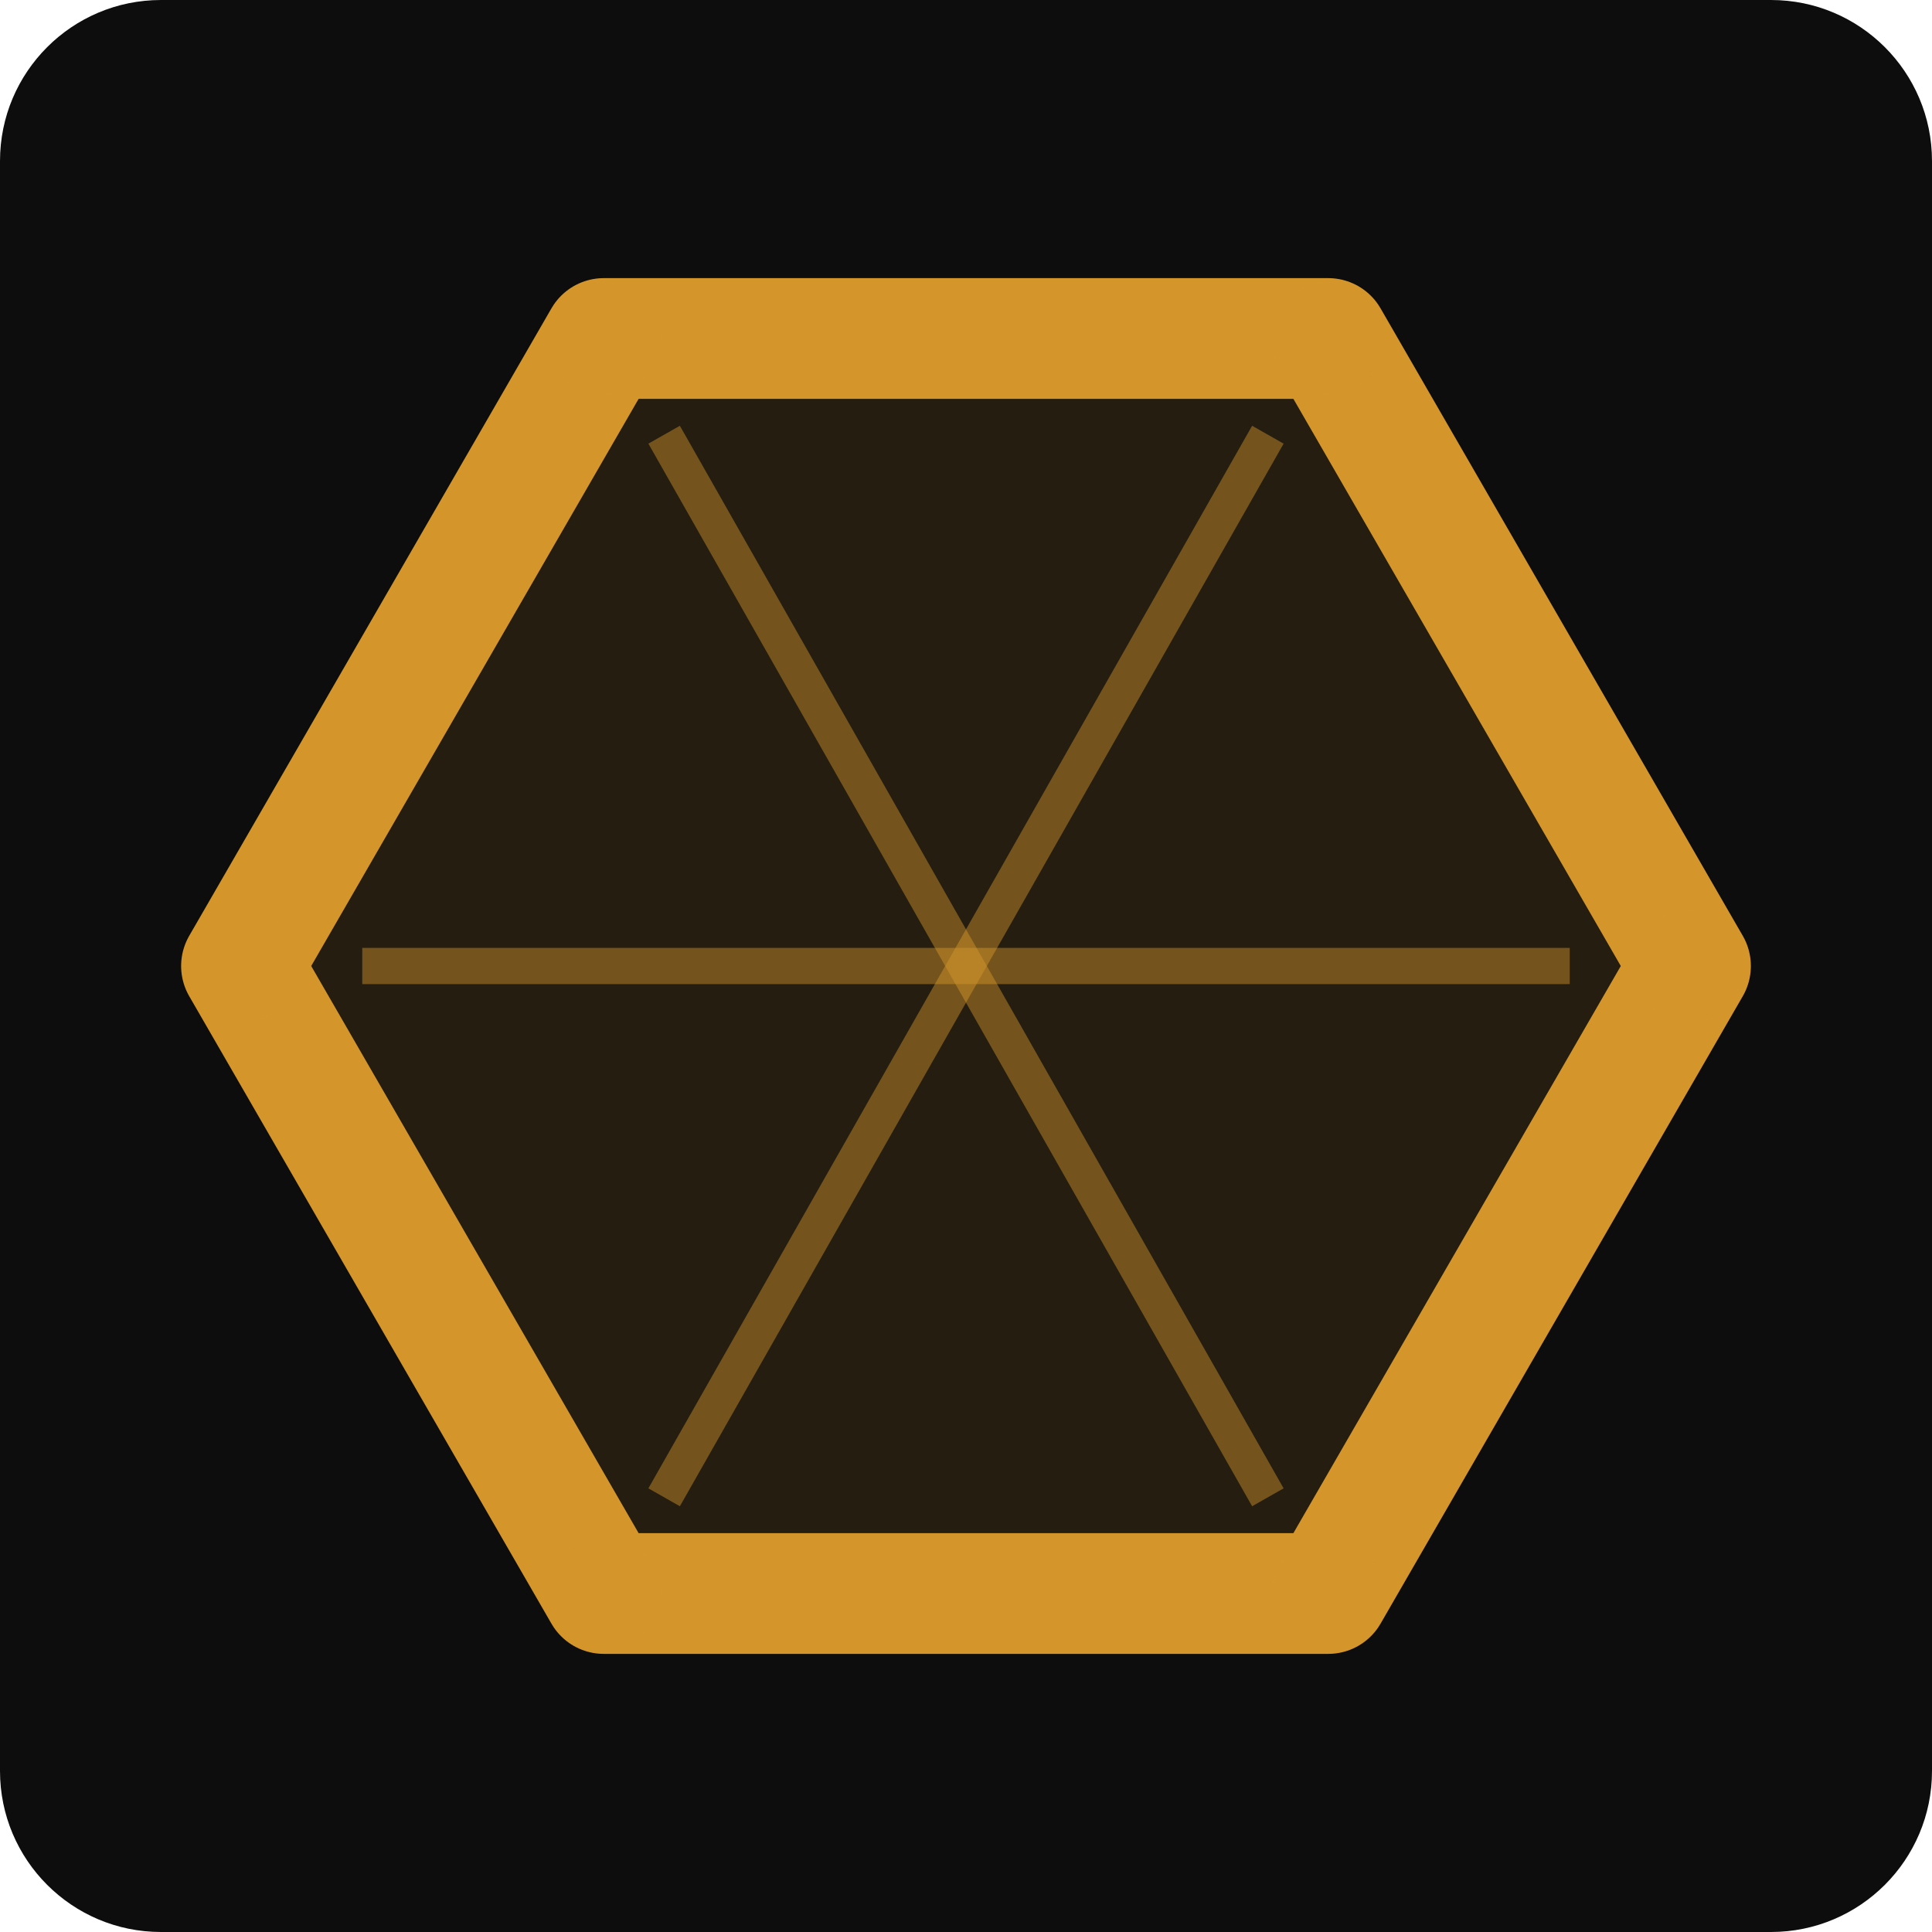
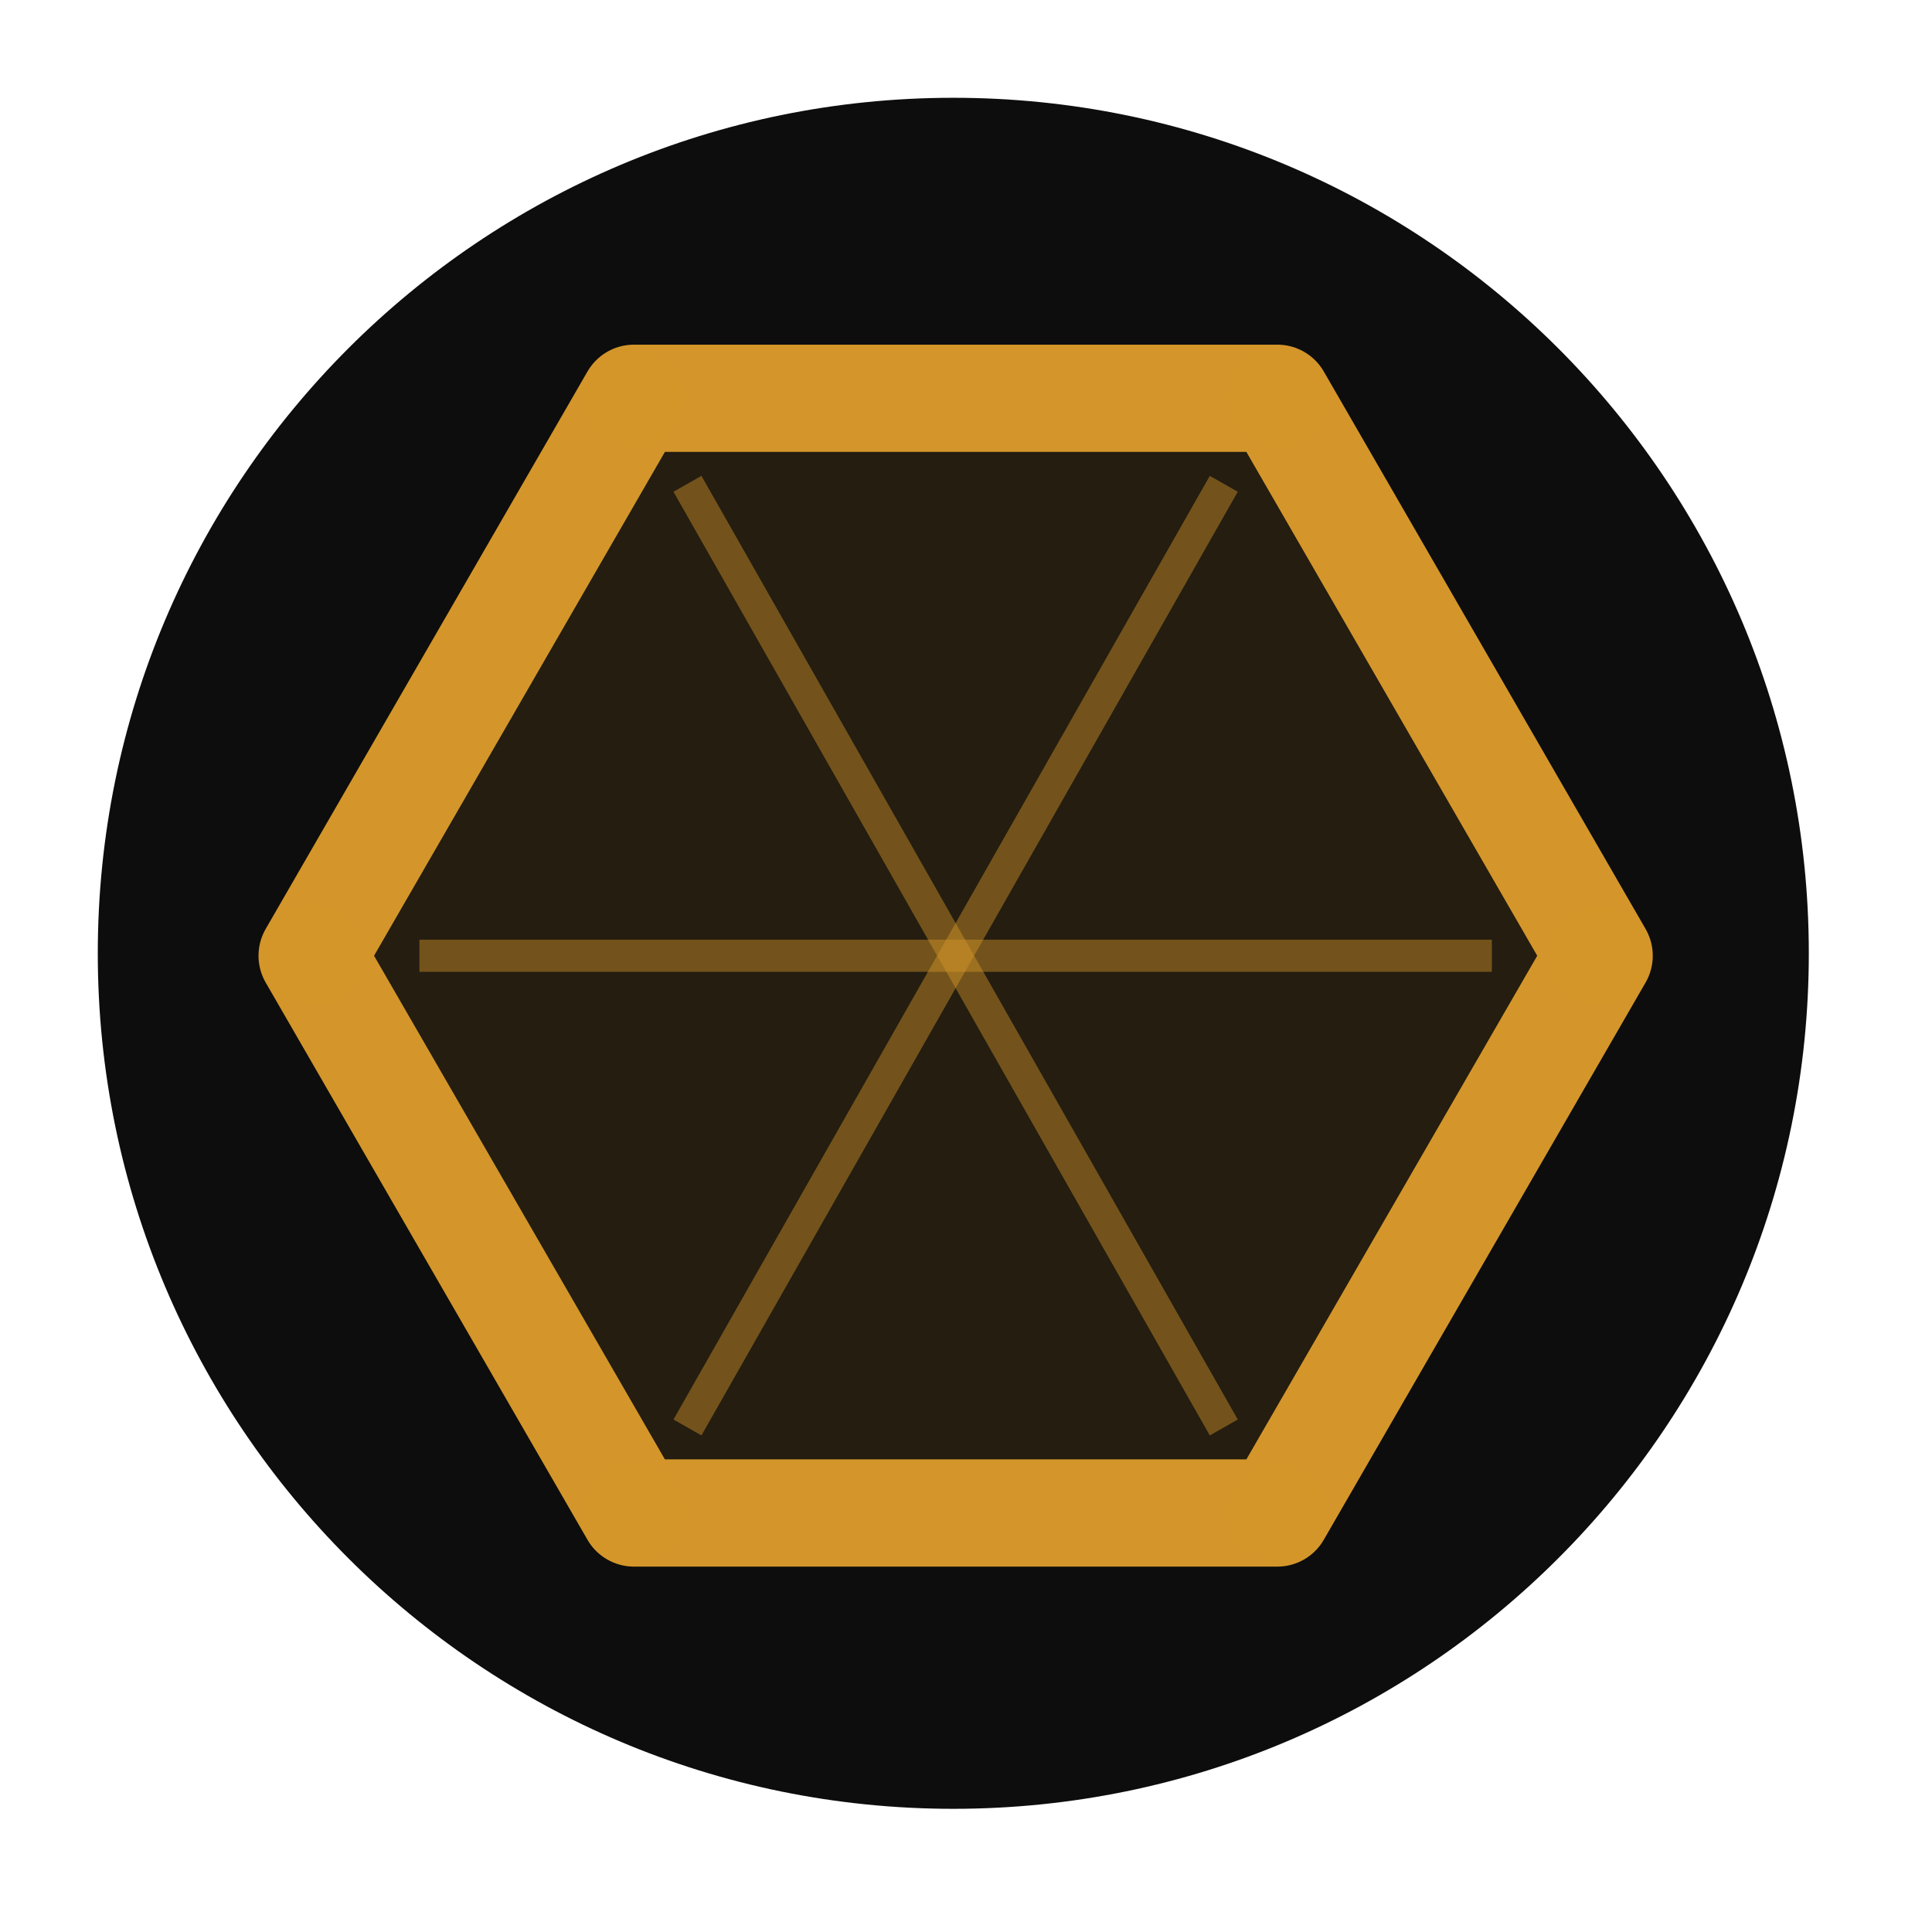
- <svg xmlns="http://www.w3.org/2000/svg" viewBox="0 0 48 48" fill="none">
-   <rect width="48" height="48" fill="#0d0d0d" rx="4" />
-   <polygon points="42,24 33,39.59 15,39.59 6,24 15,8.41 33,8.41" stroke="#d4962a" stroke-width="3" stroke-linejoin="round" fill="#d4962a" fill-opacity="0.12" />
-   <line x1="39" y1="24" x2="9" y2="24" stroke="#d4962a" stroke-width="0.9" opacity="0.45" />
-   <line x1="31.5" y1="37.2" x2="16.5" y2="10.8" stroke="#d4962a" stroke-width="0.9" opacity="0.45" />
-   <line x1="16.5" y1="37.2" x2="31.5" y2="10.8" stroke="#d4962a" stroke-width="0.9" opacity="0.45" />
-   <circle cx="42" cy="24" r="1.4" fill="#d4962a" opacity="0.85" />
-   <circle cx="33" cy="39.59" r="1.4" fill="#d4962a" opacity="0.85" />
-   <circle cx="15" cy="39.59" r="1.4" fill="#d4962a" opacity="0.85" />
-   <circle cx="6" cy="24" r="1.4" fill="#d4962a" opacity="0.85" />
-   <circle cx="15" cy="8.41" r="1.4" fill="#d4962a" opacity="0.85" />
-   <circle cx="33" cy="8.41" r="1.4" fill="#d4962a" opacity="0.85" />
+ <svg xmlns="http://www.w3.org/2000/svg" width="50" zoomAndPan="magnify" viewBox="0 0 37.5 37.5" height="50" preserveAspectRatio="xMidYMid meet" version="1.0">
+   <defs>
+     <clipPath id="630a3ecd1b">
+       <path d="M 1.898 1.898 L 35.203 1.898 L 35.203 35.203 L 1.898 35.203 Z M 1.898 1.898 " clip-rule="nonzero" />
+     </clipPath>
+     <clipPath id="950e0a22eb">
+       <path d="M 1.898 18.504 C 1.898 27.676 9.332 35.109 18.504 35.109 C 27.676 35.109 35.109 27.676 35.109 18.504 C 35.109 9.332 27.676 1.898 18.504 1.898 C 9.332 1.898 1.898 9.332 1.898 18.504 Z M 1.898 18.504 " clip-rule="nonzero" />
+     </clipPath>
+     <clipPath id="592a98d51a">
+       <path d="M 6 7 L 32 7 L 32 30 L 6 30 Z M 6 7 " clip-rule="nonzero" />
+     </clipPath>
+     <clipPath id="6ad4f226a4">
+       <path d="M 1.898 18.504 C 1.898 27.676 9.332 35.109 18.504 35.109 C 27.676 35.109 35.109 27.676 35.109 18.504 C 35.109 9.332 27.676 1.898 18.504 1.898 C 9.332 1.898 1.898 9.332 1.898 18.504 Z M 1.898 18.504 " clip-rule="nonzero" />
+     </clipPath>
+     <clipPath id="5a53f3cfd8">
+       <path d="M 5 6 L 33 6 L 33 31 L 5 31 Z M 5 6 " clip-rule="nonzero" />
+     </clipPath>
+     <clipPath id="56a3798131">
+       <path d="M 1.898 18.504 C 1.898 27.676 9.332 35.109 18.504 35.109 C 27.676 35.109 35.109 27.676 35.109 18.504 C 35.109 9.332 27.676 1.898 18.504 1.898 C 9.332 1.898 1.898 9.332 1.898 18.504 Z M 1.898 18.504 " clip-rule="nonzero" />
+     </clipPath>
+     <clipPath id="23ad65ff86">
+       <path d="M 7 18 L 30 18 L 30 19 L 7 19 Z M 7 18 " clip-rule="nonzero" />
+     </clipPath>
+     <clipPath id="cc7cf7f6cd">
+       <path d="M 1.898 18.504 C 1.898 27.676 9.332 35.109 18.504 35.109 C 27.676 35.109 35.109 27.676 35.109 18.504 C 35.109 9.332 27.676 1.898 18.504 1.898 C 9.332 1.898 1.898 9.332 1.898 18.504 Z M 1.898 18.504 " clip-rule="nonzero" />
+     </clipPath>
+     <clipPath id="8c2a1ca19b">
+       <path d="M 9 5 L 28 5 L 28 32 L 9 32 Z M 9 5 " clip-rule="nonzero" />
+     </clipPath>
+     <clipPath id="6ec3fc6933">
+       <path d="M 1.898 18.504 C 1.898 27.676 9.332 35.109 18.504 35.109 C 27.676 35.109 35.109 27.676 35.109 18.504 C 35.109 9.332 27.676 1.898 18.504 1.898 C 9.332 1.898 1.898 9.332 1.898 18.504 Z M 1.898 18.504 " clip-rule="nonzero" />
+     </clipPath>
+     <clipPath id="0421e2a645">
+       <path d="M 30 17 L 33 17 L 33 20 L 30 20 Z M 30 17 " clip-rule="nonzero" />
+     </clipPath>
+     <clipPath id="94c0a233f9">
+       <path d="M 1.898 18.504 C 1.898 27.676 9.332 35.109 18.504 35.109 C 27.676 35.109 35.109 27.676 35.109 18.504 C 35.109 9.332 27.676 1.898 18.504 1.898 C 9.332 1.898 1.898 9.332 1.898 18.504 Z M 1.898 18.504 " clip-rule="nonzero" />
+     </clipPath>
+     <clipPath id="cffacf5a24">
+       <path d="M 23 28 L 26 28 L 26 31 L 23 31 Z M 23 28 " clip-rule="nonzero" />
+     </clipPath>
+     <clipPath id="d13cfedb9a">
+       <path d="M 1.898 18.504 C 1.898 27.676 9.332 35.109 18.504 35.109 C 27.676 35.109 35.109 27.676 35.109 18.504 C 35.109 9.332 27.676 1.898 18.504 1.898 C 9.332 1.898 1.898 9.332 1.898 18.504 Z M 1.898 18.504 " clip-rule="nonzero" />
+     </clipPath>
+     <clipPath id="d5eb5d8965">
+       <path d="M 11 28 L 14 28 L 14 31 L 11 31 Z M 11 28 " clip-rule="nonzero" />
+     </clipPath>
+     <clipPath id="d21b8d5f2a">
+       <path d="M 1.898 18.504 C 1.898 27.676 9.332 35.109 18.504 35.109 C 27.676 35.109 35.109 27.676 35.109 18.504 C 35.109 9.332 27.676 1.898 18.504 1.898 C 9.332 1.898 1.898 9.332 1.898 18.504 Z M 1.898 18.504 " clip-rule="nonzero" />
+     </clipPath>
+     <clipPath id="f614c1f8cc">
+       <path d="M 5 17 L 8 17 L 8 20 L 5 20 Z M 5 17 " clip-rule="nonzero" />
+     </clipPath>
+     <clipPath id="12bf20214c">
+       <path d="M 1.898 18.504 C 1.898 27.676 9.332 35.109 18.504 35.109 C 27.676 35.109 35.109 27.676 35.109 18.504 C 35.109 9.332 27.676 1.898 18.504 1.898 C 9.332 1.898 1.898 9.332 1.898 18.504 Z M 1.898 18.504 " clip-rule="nonzero" />
+     </clipPath>
+     <clipPath id="af69ebe921">
+       <path d="M 11 6 L 14 6 L 14 9 L 11 9 Z M 11 6 " clip-rule="nonzero" />
+     </clipPath>
+     <clipPath id="8b0614cd28">
+       <path d="M 1.898 18.504 C 1.898 27.676 9.332 35.109 18.504 35.109 C 27.676 35.109 35.109 27.676 35.109 18.504 C 35.109 9.332 27.676 1.898 18.504 1.898 C 9.332 1.898 1.898 9.332 1.898 18.504 Z M 1.898 18.504 " clip-rule="nonzero" />
+     </clipPath>
+     <clipPath id="e9d0ba5f94">
+       <path d="M 23 6 L 26 6 L 26 9 L 23 9 Z M 23 6 " clip-rule="nonzero" />
+     </clipPath>
+     <clipPath id="a34c120211">
+       <path d="M 1.898 18.504 C 1.898 27.676 9.332 35.109 18.504 35.109 C 27.676 35.109 35.109 27.676 35.109 18.504 C 35.109 9.332 27.676 1.898 18.504 1.898 C 9.332 1.898 1.898 9.332 1.898 18.504 Z M 1.898 18.504 " clip-rule="nonzero" />
+     </clipPath>
+   </defs>
+   <g clip-path="url(#630a3ecd1b)">
+     <g clip-path="url(#950e0a22eb)">
+       <path fill="#0d0d0d" d="M 4.672 1.898 L 32.426 1.898 C 32.797 1.898 33.148 1.969 33.488 2.109 C 33.828 2.25 34.129 2.449 34.391 2.711 C 34.648 2.969 34.852 3.27 34.992 3.609 C 35.133 3.949 35.203 4.305 35.203 4.672 L 35.203 32.426 C 35.203 32.797 35.133 33.148 34.992 33.488 C 34.852 33.828 34.648 34.129 34.391 34.391 C 34.129 34.648 33.828 34.852 33.488 34.992 C 33.148 35.133 32.797 35.203 32.426 35.203 L 4.672 35.203 C 4.305 35.203 3.949 35.133 3.609 34.992 C 3.27 34.852 2.969 34.648 2.711 34.391 C 2.449 34.129 2.25 33.828 2.109 33.488 C 1.969 33.148 1.898 32.797 1.898 32.426 L 1.898 4.672 C 1.898 4.305 1.969 3.949 2.109 3.609 C 2.25 3.27 2.449 2.969 2.711 2.711 C 2.969 2.449 3.27 2.25 3.609 2.109 C 3.949 1.969 4.305 1.898 4.672 1.898 Z M 4.672 1.898 " fill-opacity="1" fill-rule="nonzero" />
+     </g>
+   </g>
+   <g clip-path="url(#592a98d51a)">
+     <g clip-path="url(#6ad4f226a4)">
+       <path fill="#d4962a" d="M 31.039 18.551 L 24.793 29.367 L 12.305 29.367 L 6.059 18.551 L 12.305 7.73 L 24.793 7.73 Z M 31.039 18.551 " fill-opacity="0.12" fill-rule="nonzero" />
+     </g>
+   </g>
+   <g clip-path="url(#5a53f3cfd8)">
+     <g clip-path="url(#56a3798131)">
+       <path stroke-linecap="butt" transform="matrix(0.693873, 0, 0, 0.693873, 1.896588, 1.896587)" fill="none" stroke-linejoin="round" d="M 42 24.002 L 32.998 39.59 L 15 39.59 L 5.998 24.002 L 15 8.408 L 32.998 8.408 Z M 42 24.002 " stroke="#d4962a" stroke-width="3" stroke-opacity="1" stroke-miterlimit="4" />
+     </g>
+   </g>
+   <g clip-path="url(#23ad65ff86)">
+     <g clip-path="url(#cc7cf7f6cd)">
+       <path stroke-linecap="butt" transform="matrix(0.693873, 0, 0, 0.693873, 1.896588, 1.896587)" fill="none" stroke-linejoin="miter" d="M 38.999 24.002 L 8.999 24.002 " stroke="#d4962a" stroke-width="0.9" stroke-opacity="0.45" stroke-miterlimit="4" />
+     </g>
+   </g>
+   <g clip-path="url(#8c2a1ca19b)">
+     <g clip-path="url(#6ec3fc6933)">
+       <path stroke-linecap="butt" transform="matrix(0.693873, 0, 0, 0.693873, 1.896588, 1.896587)" fill="none" stroke-linejoin="miter" d="M 31.5 37.198 L 16.497 10.8 " stroke="#d4962a" stroke-width="0.9" stroke-opacity="0.45" stroke-miterlimit="4" />
+       <path stroke-linecap="butt" transform="matrix(0.693873, 0, 0, 0.693873, 1.896588, 1.896587)" fill="none" stroke-linejoin="miter" d="M 16.497 37.198 L 31.5 10.8 " stroke="#d4962a" stroke-width="0.9" stroke-opacity="0.45" stroke-miterlimit="4" />
+     </g>
+   </g>
+   <g clip-path="url(#0421e2a645)">
+     <g clip-path="url(#94c0a233f9)">
+       <path fill="#d4962a" d="M 32.012 18.551 C 32.012 18.816 31.914 19.047 31.727 19.238 C 31.535 19.426 31.309 19.52 31.039 19.52 C 30.77 19.52 30.543 19.426 30.352 19.238 C 30.164 19.047 30.066 18.816 30.066 18.551 C 30.066 18.281 30.164 18.051 30.352 17.863 C 30.543 17.672 30.77 17.578 31.039 17.578 C 31.309 17.578 31.535 17.672 31.727 17.863 C 31.914 18.051 32.012 18.281 32.012 18.551 Z M 32.012 18.551 " fill-opacity="0.85" fill-rule="nonzero" />
+     </g>
+   </g>
+   <g clip-path="url(#cffacf5a24)">
+     <g clip-path="url(#d13cfedb9a)">
+       <path fill="#d4962a" d="M 25.766 29.367 C 25.766 29.637 25.672 29.863 25.48 30.055 C 25.293 30.242 25.062 30.34 24.793 30.34 C 24.527 30.34 24.297 30.242 24.109 30.055 C 23.918 29.863 23.824 29.637 23.824 29.367 C 23.824 29.098 23.918 28.871 24.109 28.68 C 24.297 28.492 24.527 28.395 24.793 28.395 C 25.062 28.395 25.293 28.492 25.48 28.68 C 25.672 28.871 25.766 29.098 25.766 29.367 Z M 25.766 29.367 " fill-opacity="0.85" fill-rule="nonzero" />
+     </g>
+   </g>
+   <g clip-path="url(#d5eb5d8965)">
+     <g clip-path="url(#d21b8d5f2a)">
+       <path fill="#d4962a" d="M 13.277 29.367 C 13.277 29.637 13.18 29.863 12.992 30.055 C 12.801 30.242 12.574 30.34 12.305 30.34 C 12.035 30.34 11.809 30.242 11.617 30.055 C 11.43 29.863 11.332 29.637 11.332 29.367 C 11.332 29.098 11.43 28.871 11.617 28.68 C 11.809 28.492 12.035 28.395 12.305 28.395 C 12.574 28.395 12.801 28.492 12.992 28.68 C 13.18 28.871 13.277 29.098 13.277 29.367 Z M 13.277 29.367 " fill-opacity="0.85" fill-rule="nonzero" />
+     </g>
+   </g>
+   <g clip-path="url(#f614c1f8cc)">
+     <g clip-path="url(#12bf20214c)">
+       <path fill="#d4962a" d="M 7.031 18.551 C 7.031 18.816 6.938 19.047 6.746 19.238 C 6.559 19.426 6.328 19.52 6.059 19.52 C 5.793 19.52 5.562 19.426 5.371 19.238 C 5.184 19.047 5.09 18.816 5.09 18.551 C 5.09 18.281 5.184 18.051 5.371 17.863 C 5.562 17.672 5.793 17.578 6.059 17.578 C 6.328 17.578 6.559 17.672 6.746 17.863 C 6.938 18.051 7.031 18.281 7.031 18.551 Z M 7.031 18.551 " fill-opacity="0.85" fill-rule="nonzero" />
+     </g>
+   </g>
+   <g clip-path="url(#af69ebe921)">
+     <g clip-path="url(#8b0614cd28)">
+       <path fill="#d4962a" d="M 13.277 7.73 C 13.277 8 13.18 8.23 12.992 8.418 C 12.801 8.609 12.574 8.703 12.305 8.703 C 12.035 8.703 11.809 8.609 11.617 8.418 C 11.43 8.23 11.332 8 11.332 7.73 C 11.332 7.465 11.43 7.234 11.617 7.047 C 11.809 6.855 12.035 6.762 12.305 6.762 C 12.574 6.762 12.801 6.855 12.992 7.047 C 13.18 7.234 13.277 7.465 13.277 7.73 Z M 13.277 7.73 " fill-opacity="0.85" fill-rule="nonzero" />
+     </g>
+   </g>
+   <g clip-path="url(#e9d0ba5f94)">
+     <g clip-path="url(#a34c120211)">
+       <path fill="#d4962a" d="M 25.766 7.73 C 25.766 8 25.672 8.23 25.48 8.418 C 25.293 8.609 25.062 8.703 24.793 8.703 C 24.527 8.703 24.297 8.609 24.109 8.418 C 23.918 8.23 23.824 8 23.824 7.73 C 23.824 7.465 23.918 7.234 24.109 7.047 C 24.297 6.855 24.527 6.762 24.793 6.762 C 25.062 6.762 25.293 6.855 25.48 7.047 C 25.672 7.234 25.766 7.465 25.766 7.73 Z M 25.766 7.73 " fill-opacity="0.85" fill-rule="nonzero" />
+     </g>
+   </g>
</svg>
